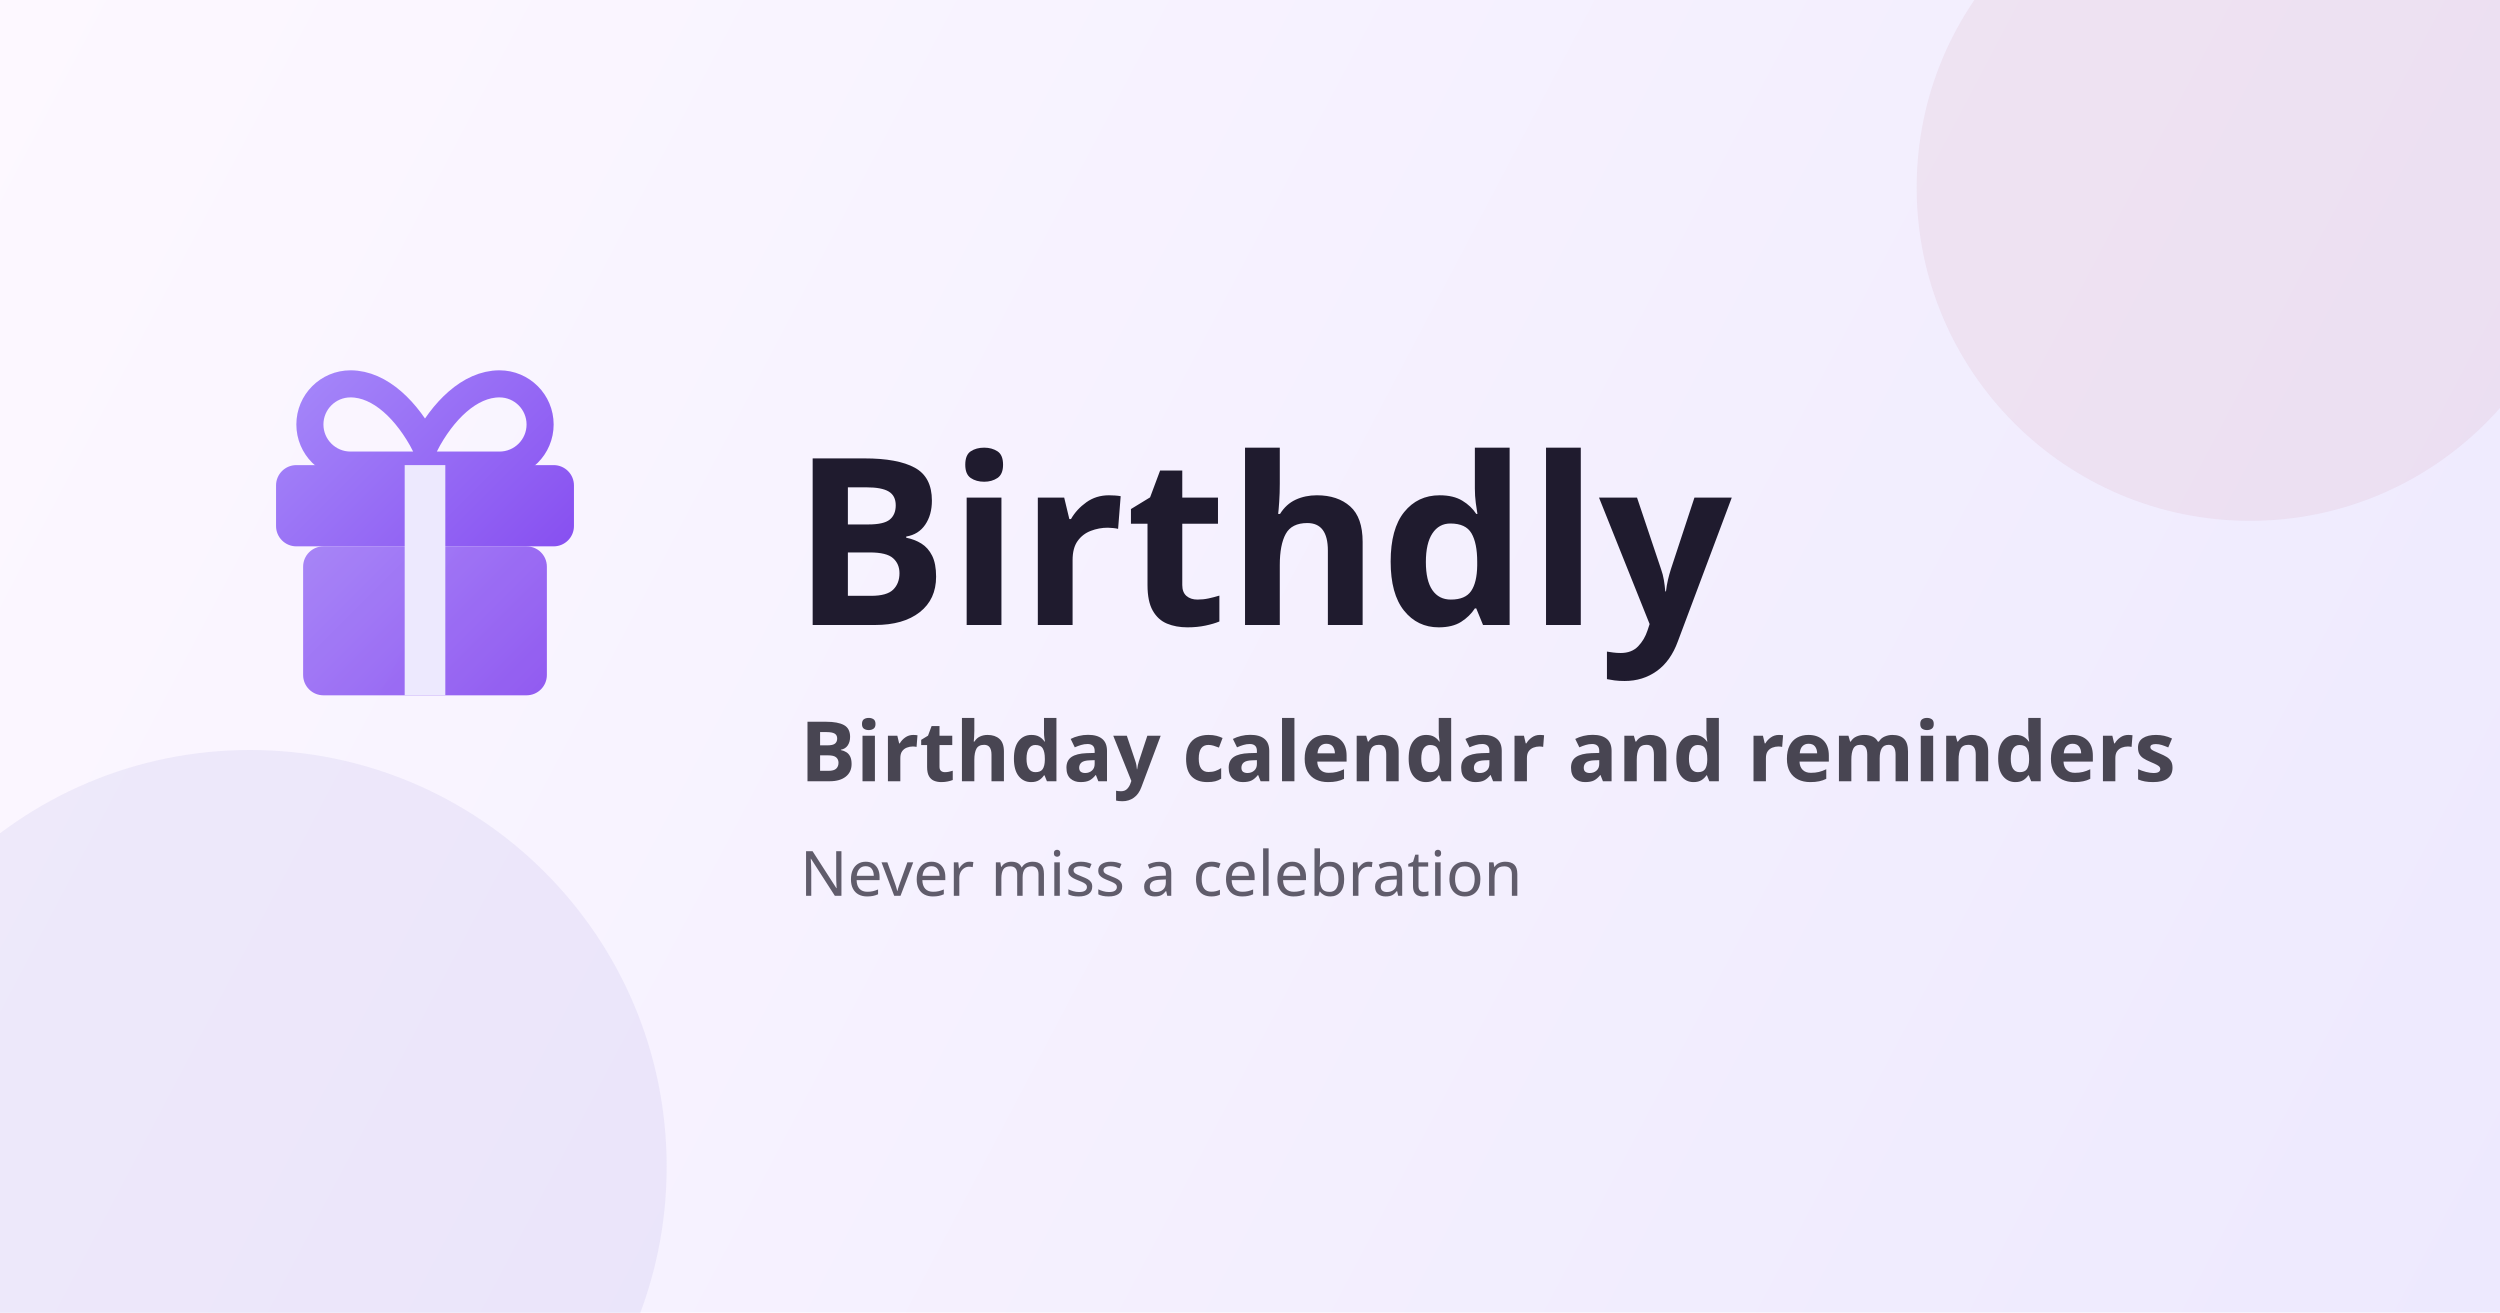
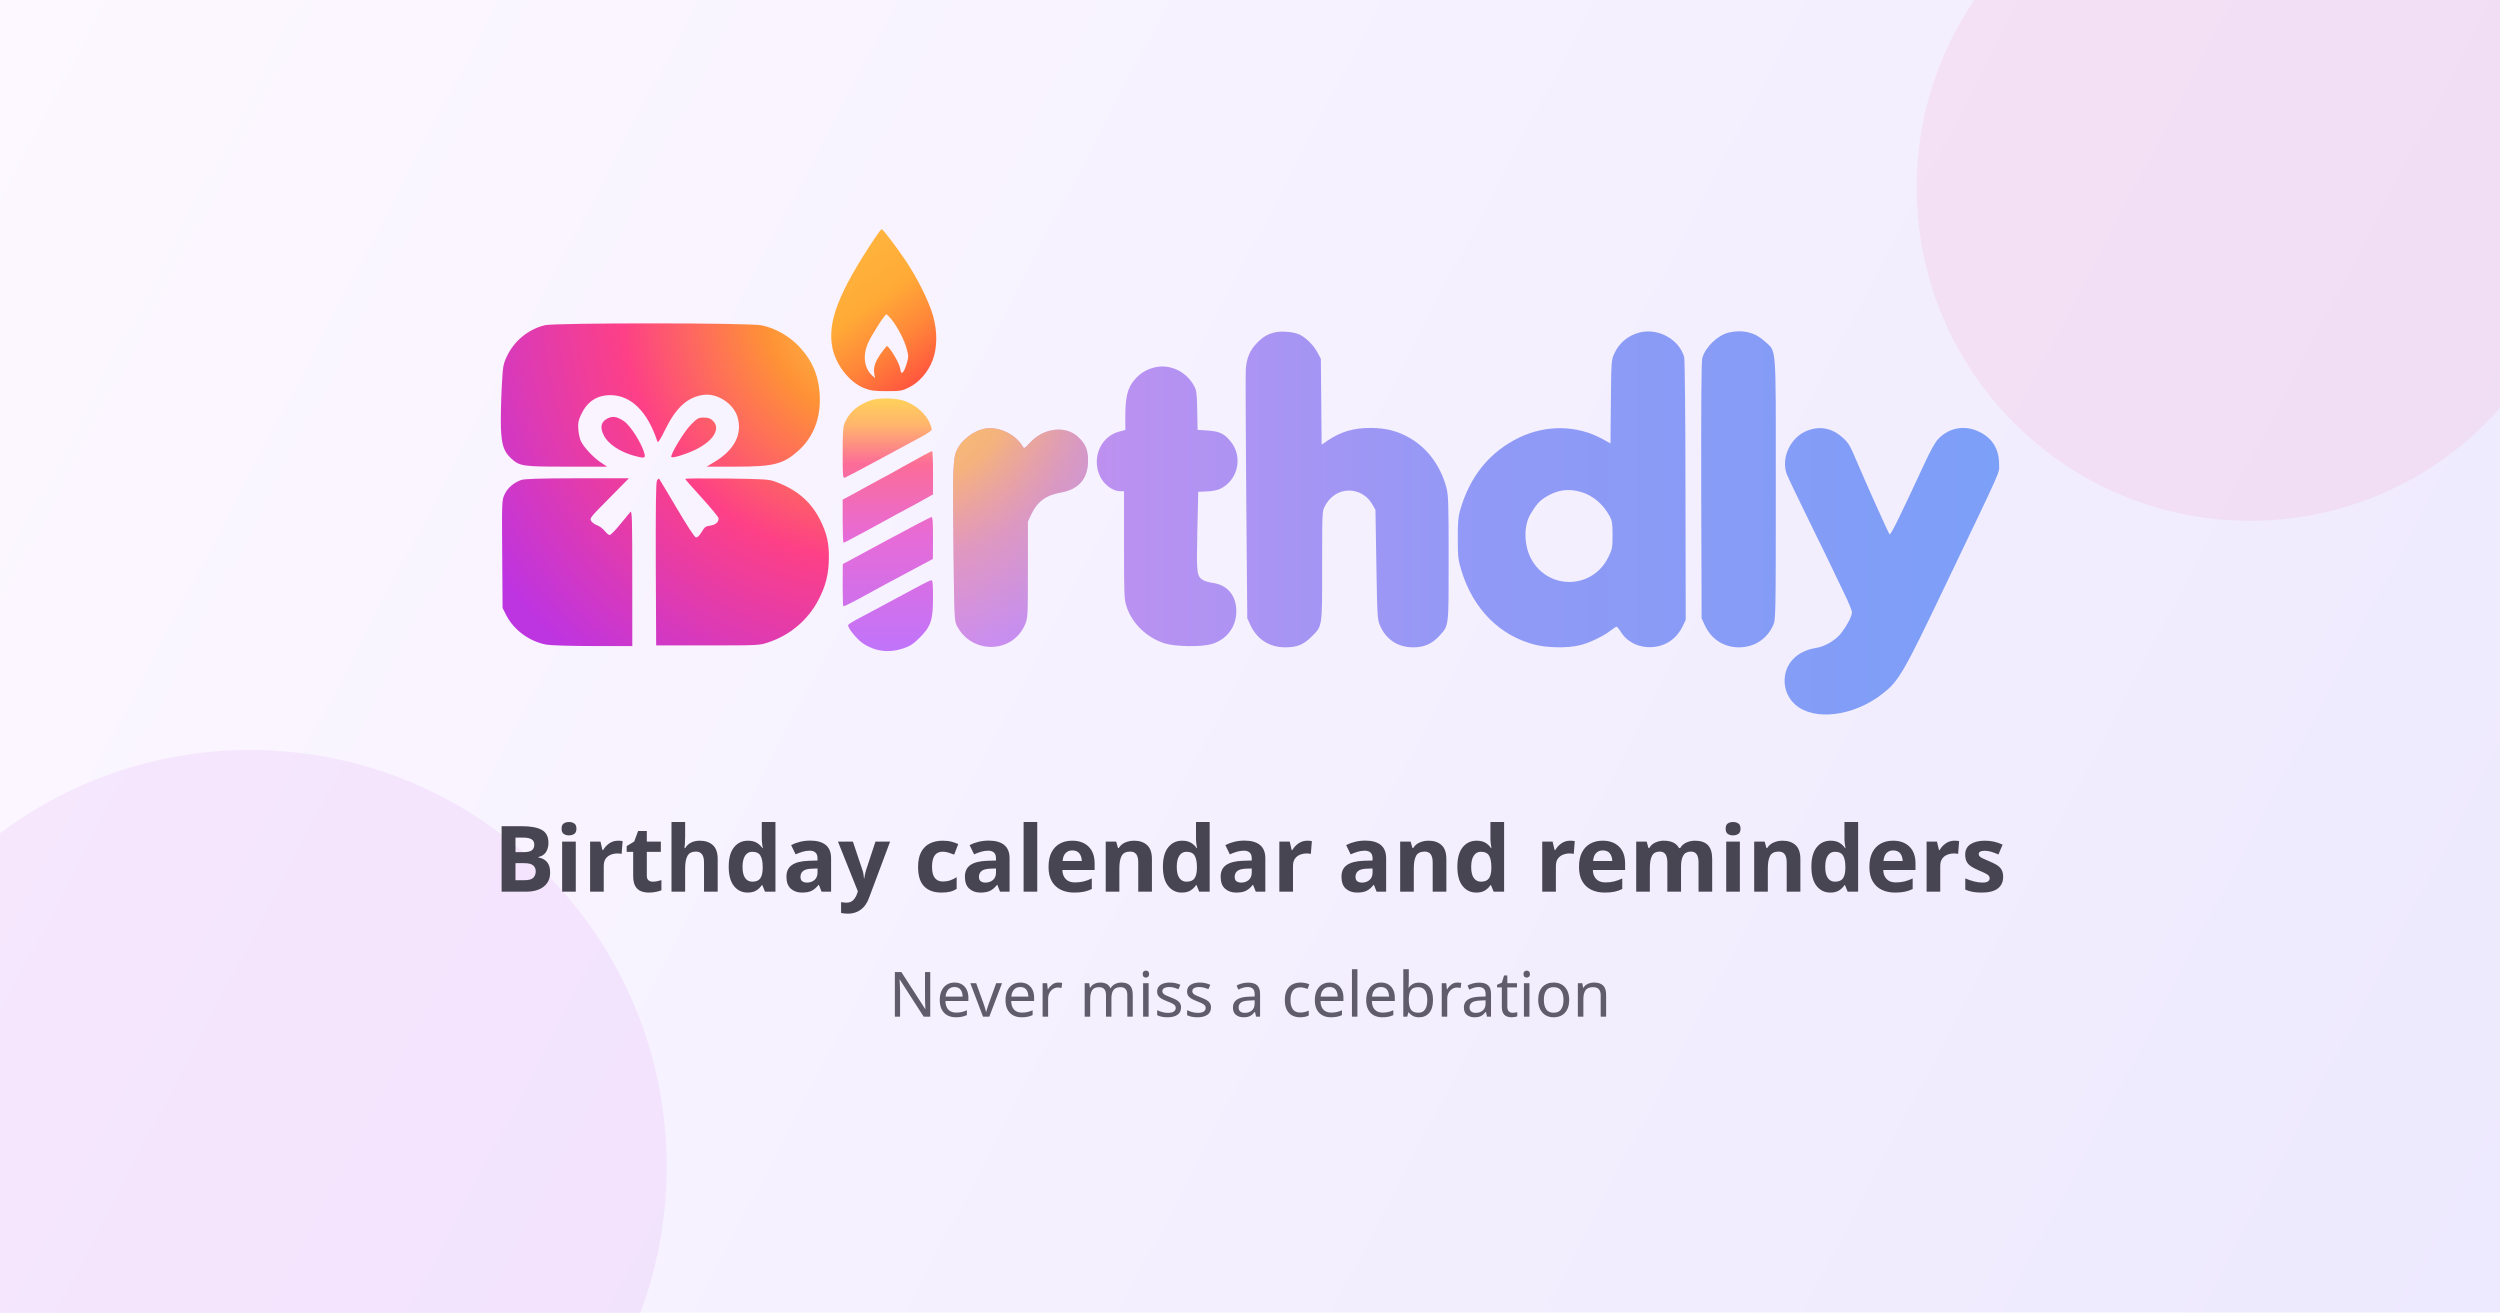
<svg xmlns="http://www.w3.org/2000/svg" width="1200" height="630" viewBox="0 0 1200 630" fill="none">
  <defs>
    <linearGradient id="background" x1="0" y1="0" x2="1200" y2="630" gradientUnits="userSpaceOnUse">
      <stop stop-color="#FDF8FF" />
      <stop offset="1" stop-color="#EDE9FE" />
    </linearGradient>
-     <linearGradient id="gift" x1="4" y1="4" x2="28" y2="28" gradientUnits="userSpaceOnUse">
-       <stop stop-color="#A78BFA" />
-       <stop offset="1" stop-color="#7C3AED" />
-     </linearGradient>
  </defs>
  <rect width="1200" height="630" fill="url(#background)" />
-   <circle cx="1080" cy="90" r="160" fill="#C9849B" opacity="0.12" />
-   <circle cx="120" cy="560" r="200" fill="#7A70C8" opacity="0.1" />
-   <g transform="translate(100 155) scale(6.5)">
-     <path d="M10.5 4.5c2.2 0 4.2 2 5.5 4.5 1.3-2.5 3.3-4.5 5.5-4.5a3 3 0 0 1 0 6H10.5a3 3 0 0 1 0-6Z" stroke="url(#gift)" stroke-width="2" />
-     <rect x="5" y="10.5" width="22" height="6" rx="1.5" fill="url(#gift)" />
-     <rect x="7" y="16.5" width="18" height="11" rx="1.5" fill="url(#gift)" opacity="0.85" />
-     <rect x="14.5" y="10.5" width="3" height="17" fill="#EDE9FE" />
-   </g>
-   <text x="380" y="300" font-family="Manrope, Segoe UI, sans-serif" font-size="112" font-weight="800" fill="#1F1B2E">Birthdly</text>
-   <text x="384" y="375" font-family="Manrope, Segoe UI, sans-serif" font-size="40" font-weight="600" fill="#484552">Birthday calendar and reminders</text>
-   <text x="384" y="430" font-family="Manrope, Segoe UI, sans-serif" font-size="30" font-weight="500" fill="#605C6B">Never miss a celebration</text>
+   <circle cx="1080" cy="90" r="160" fill="#FD4087" opacity="0.08" />
+   <circle cx="120" cy="560" r="200" fill="#BD34E1" opacity="0.08" />
+   <svg x="240" y="110" width="720" height="233" viewBox="53.1 71 1161 376.1">
+     <defs>
+       <radialGradient id="og-logo-box" gradientUnits="userSpaceOnUse" cx="3450" cy="4400" r="3600">
+         <stop offset="0%" stop-color="#FFD15A" />
+         <stop offset="24%" stop-color="#FE9335" />
+         <stop offset="55%" stop-color="#FD4087" />
+         <stop offset="100%" stop-color="#BD34E1" />
+       </radialGradient>
+       <linearGradient id="og-logo-flame" gradientUnits="userSpaceOnUse" x1="3200" y1="4800" x2="3850" y2="3880">
+         <stop offset="0%" stop-color="#FFB43D" />
+         <stop offset="38%" stop-color="#FFAA37" />
+         <stop offset="70%" stop-color="#FF8539" />
+         <stop offset="100%" stop-color="#FF563E" />
+       </linearGradient>
+       <linearGradient id="og-logo-candle" gradientUnits="userSpaceOnUse" x1="0" y1="3690" x2="0" y2="1730">
+         <stop offset="0%" stop-color="#FFD15A" />
+         <stop offset="10%" stop-color="#FFB76B" />
+         <stop offset="26%" stop-color="#FC6C98" />
+         <stop offset="55%" stop-color="#E66BD7" />
+         <stop offset="100%" stop-color="#C074FB" />
+       </linearGradient>
+       <linearGradient id="og-logo-word" gradientUnits="userSpaceOnUse" x1="4038" y1="0" x2="12140" y2="0">
+         <stop offset="0%" stop-color="#CE8DEE" />
+         <stop offset="50%" stop-color="#9199F6" />
+         <stop offset="100%" stop-color="#7C9FF7" />
+       </linearGradient>
+       <radialGradient id="og-logo-glow" gradientUnits="userSpaceOnUse" cx="3650" cy="3900" r="2200">
+         <stop offset="0%" stop-color="#FFD15A" stop-opacity="0.95" />
+         <stop offset="40%" stop-color="#FFBC60" stop-opacity="0.80" />
+         <stop offset="67%" stop-color="#FFA878" stop-opacity="0.38" />
+         <stop offset="100%" stop-color="#FFA878" stop-opacity="0" />
+       </radialGradient>
+     </defs>
+     <g transform="translate(0 571) scale(0.1 -0.1)" fill="url(#og-logo-word)">
+       <path fill="url(#og-logo-flame)" d="M3430 4932 c-283 -425 -371 -654 -329 -854 28 -132 132 -264 244           -309 51 -20 77 -24 175 -24 106 0 120 2 172 28 80 39 149 118 184 209 37 96           39 222 5 344 -30 110 -122 295 -212 429 -81 119 -177 245 -187 245 -4 0 -27           -31 -52 -68z m128 -631 c47 -58 99 -158 118 -227 15 -56 15 -65 0 -116 -9 -30           -22 -61 -30 -67 -12 -10 -15 -4 -21 31 -7 46 -93 185 -105 171 -77 -92 -105           -151 -96 -207 l7 -40 -22 20 c-61 55 -75 150 -35 246 24 59 132 228 145 228 4           0 22 -18 39 -39z" />
+       <path fill="url(#og-logo-box)" d="M873 4256 c-129 -32 -238 -121 -295 -242 -29 -62 -31 -75 -40 -247           -5 -100 -8 -236 -6 -302 5 -136 22 -188 79 -241 67 -61 87 -64 432 -64 l312 0           -51 34 c-55 37 -127 113 -151 161 -9 16 -18 57 -21 91 -4 51 0 71 20 115 47           102 123 153 228 153 159 0 288 -126 364 -358 5 -14 20 8 61 91 84 171 173 252           296 269 108 15 235 -68 265 -174 38 -131 -25 -253 -180 -346 l-60 -36 225 0           c295 0 369 19 486 124 108 97 165 231 166 386 1 171 -47 298 -157 417 -77 83           -186 146 -294 168 -92 20 -1598 20 -1679 1z" />
+       <path d="M6527 4200 c-56 -14 -92 -35 -135 -80 -58 -58 -84 -120 -89 -215 -2           -44 0 -494 4 -1000 l8 -920 23 -50 c52 -113 148 -175 272 -175 91 0 141 21           202 82 86 85 83 67 83 548 0 416 0 426 22 465 48 91 138 135 230 115 59 -14           105 -48 137 -103 l24 -42 7 -425 c7 -413 8 -426 30 -475 47 -106 139 -165 255           -165 86 0 147 27 204 90 74 82 71 59 71 600 0 432 -2 492 -18 550 -44 163           -142 298 -276 378 -96 57 -191 82 -311 82 -133 0 -233 -30 -334 -99 l-45 -31           -3 332 -3 333 -27 51 c-30 57 -94 119 -144 140 -45 19 -139 26 -187 14z" />
+       <path d="M9357 4200 c-92 -23 -160 -80 -199 -165 -22 -48 -23 -60 -26 -373           l-3 -322 -62 34 c-195 108 -437 112 -646 11 -230 -111 -385 -304 -459 -570           -13 -45 -17 -99 -16 -215 0 -139 3 -164 28 -245 91 -298 296 -505 571 -575 96           -24 251 -27 345 -4 73 17 184 70 240 114 21 17 42 30 46 30 5 0 20 -19 34 -41           48 -79 142 -124 243 -117 106 7 190 66 237 165 l22 46 -2 1002 c0 564 -5 1016           -10 1034 -39 137 -200 226 -343 191z m-457 -1236 c93 -27 174 -96 222 -187 20           -36 23 -57 23 -147 0 -99 -2 -109 -33 -172 -124 -253 -474 -256 -602 -4 -52           104 -53 249 -2 336 44 74 69 102 113 131 92 59 180 72 279 43z" />
+       <path d="M10046 4199 c-87 -20 -183 -114 -206 -199 -7 -26 -9 -374 -8 -1027           l3 -988 23 -50 c51 -112 148 -175 267 -175 117 0 216 64 264 170 20 44 21 61           21 1060 0 1153 7 1054 -87 1142 -75 69 -170 92 -277 67z" />
+       <path d="M5589 3927 c-64 -18 -106 -45 -150 -97 -51 -60 -69 -133 -69 -275 l0           -111 -49 -13 c-144 -37 -215 -209 -145 -350 31 -62 98 -111 151 -111 l33 0 0           -418 c0 -398 1 -421 21 -480 44 -131 158 -239 296 -282 83 -25 282 -28 361 -5           118 35 192 133 192 255 0 120 -68 203 -181 219 -30 4 -64 14 -77 22 -49 31           -51 50 -44 379 l7 305 69 3 c42 2 83 10 105 22 138 70 174 253 73 370 -48 57           -85 74 -175 80 l-77 5 -3 150 c-2 131 -5 155 -24 190 -62 116 -194 175 -314           142z" />
+       <path fill="url(#og-logo-candle)" d="M3405 3676 c-101 -32 -169 -88 -206 -170 -16 -35 -19 -68 -19 -240 0           -185 1 -198 18 -191 9 3 132 68 272 144 140 76 288 156 328 177 39 21 72 44           72 51 0 6 -5 24 -11 40 -31 84 -123 163 -220 188 -66 18 -180 18 -234 1z" />
+       <path fill="url(#og-logo-box)" d="M1363 3536 c-55 -25 -67 -70 -33 -135 33 -66 127 -128 235 -157 77           -21 88 -19 80 14 -19 78 -109 222 -162 256 -50 33 -81 39 -120 22z" />
+       <path fill="url(#og-logo-box)" d="M2002 3483 c-53 -54 -162 -236 -149 -249 9 -9 101 18 172 51 149 67           214 167 150 230 -19 19 -35 25 -70 25 -43 0 -51 -4 -103 -57z" />
+       <path id="og-logo-letter-r" d="M4265 3451 c-77 -20 -161 -85 -195 -152 -36 -68 -38 -137 -32 -744 7           -585 7 -590 29 -632 116 -217 425 -212 524 9 23 53 24 55 24 428 l0 375 26 55           c47 100 115 150 232 170 138 25 209 109 208 249 0 83 -21 130 -79 183 -98 89           -266 68 -371 -47 -41 -44 -46 -47 -55 -30 -59 102 -202 165 -311 136z" />
+       <use href="#og-logo-letter-r" fill="url(#og-logo-glow)" />
+       <path d="M10654 3439 c-129 -49 -205 -210 -160 -335 8 -22 88 -190 179 -375           91 -185 174 -356 185 -380 11 -24 48 -100 81 -169 34 -69 61 -135 61 -148 0           -30 -33 -94 -80 -157 -43 -58 -128 -109 -200 -120 -148 -23 -242 -123 -242           -255 0 -70 30 -137 82 -183 142 -129 448 -93 671 79 132 102 162 152 502 864           442 923 407 845 407 916 0 119 -50 203 -152 253 -112 56 -234 35 -320 -55 -23           -24 -61 -92 -101 -179 -200 -431 -267 -569 -276 -559 -9 10 -184 400 -263 586           -42 100 -57 125 -99 162 -83 75 -176 93 -275 55z" />
+       <path fill="url(#og-logo-candle)" d="M3800 3244 c-36 -20 -103 -57 -150 -83 -47 -27 -125 -70 -175 -96           -49 -26 -115 -62 -145 -79 -30 -17 -76 -43 -102 -56 l-48 -25 0 -167 c0 -93 3           -168 7 -168 4 0 90 46 192 101 102 56 209 114 236 129 28 14 98 53 158 85           l107 60 0 167 c0 93 -3 168 -7 168 -5 0 -37 -17 -73 -36z" />
+       <path fill="url(#og-logo-box)" d="M687 3056 c-56 -21 -103 -60 -126 -110 -21 -43 -22 -52 -19 -463 l3           -418 29 -57 c58 -114 180 -203 310 -227 34 -6 189 -11 363 -11 l303 0 0 527           c0 444 -2 525 -14 513 -7 -8 -43 -52 -80 -97 -37 -46 -74 -83 -81 -83 -8 0           -25 15 -39 32 -14 18 -40 37 -57 43 -18 6 -39 21 -47 33 -14 22 -9 28 139 177           l153 155 -399 0 c-308 -1 -409 -4 -438 -14z" />
+       <path fill="url(#og-logo-box)" d="M1741 3051 c-8 -14 -10 -210 -9 -648 l3 -628 400 0 c394 0 401 0 470           24 168 56 306 173 387 328 56 107 79 196 81 318 3 119 -16 202 -70 307 -71           138 -178 230 -343 291 -50 19 -82 21 -377 25 -178 2 -323 1 -323 -3 0 -3 57           -69 128 -146 70 -77 128 -148 130 -157 5 -29 -22 -53 -64 -59 -35 -4 -44 -11           -67 -50 -18 -30 -33 -43 -45 -41 -10 2 -69 93 -147 225 -72 123 -134 225 -137           229 -4 3 -11 -3 -17 -15z" />
+       <path fill="url(#og-logo-candle)" d="M3518 2587 l-337 -182 -1 -161 c0 -88 2 -163 5 -166 3 -3 70 30 148           73 78 44 233 127 344 186 l202 108 1 163 c0 123 -3 162 -12 162 -7 -1 -165           -83 -350 -183z" />
+       <path fill="url(#og-logo-candle)" d="M3785 2242 c-38 -21 -153 -83 -255 -137 -102 -55 -212 -113 -245           -131 -32 -17 -61 -36 -62 -41 -7 -19 64 -107 111 -140 94 -65 204 -79 317 -41           51 17 76 34 125 82 88 88 104 137 104 311 0 101 -3 135 -12 135 -7 0 -44 -17           -83 -38z" />
+     </g>
+   </svg>
+   <text x="600" y="428" text-anchor="middle" font-family="Manrope, Segoe UI, sans-serif" font-size="44" font-weight="600" fill="#484552">Birthday calendar and reminders</text>
+   <text x="600" y="488" text-anchor="middle" font-family="Manrope, Segoe UI, sans-serif" font-size="30" font-weight="500" fill="#605C6B">Never miss a celebration</text>
</svg>
